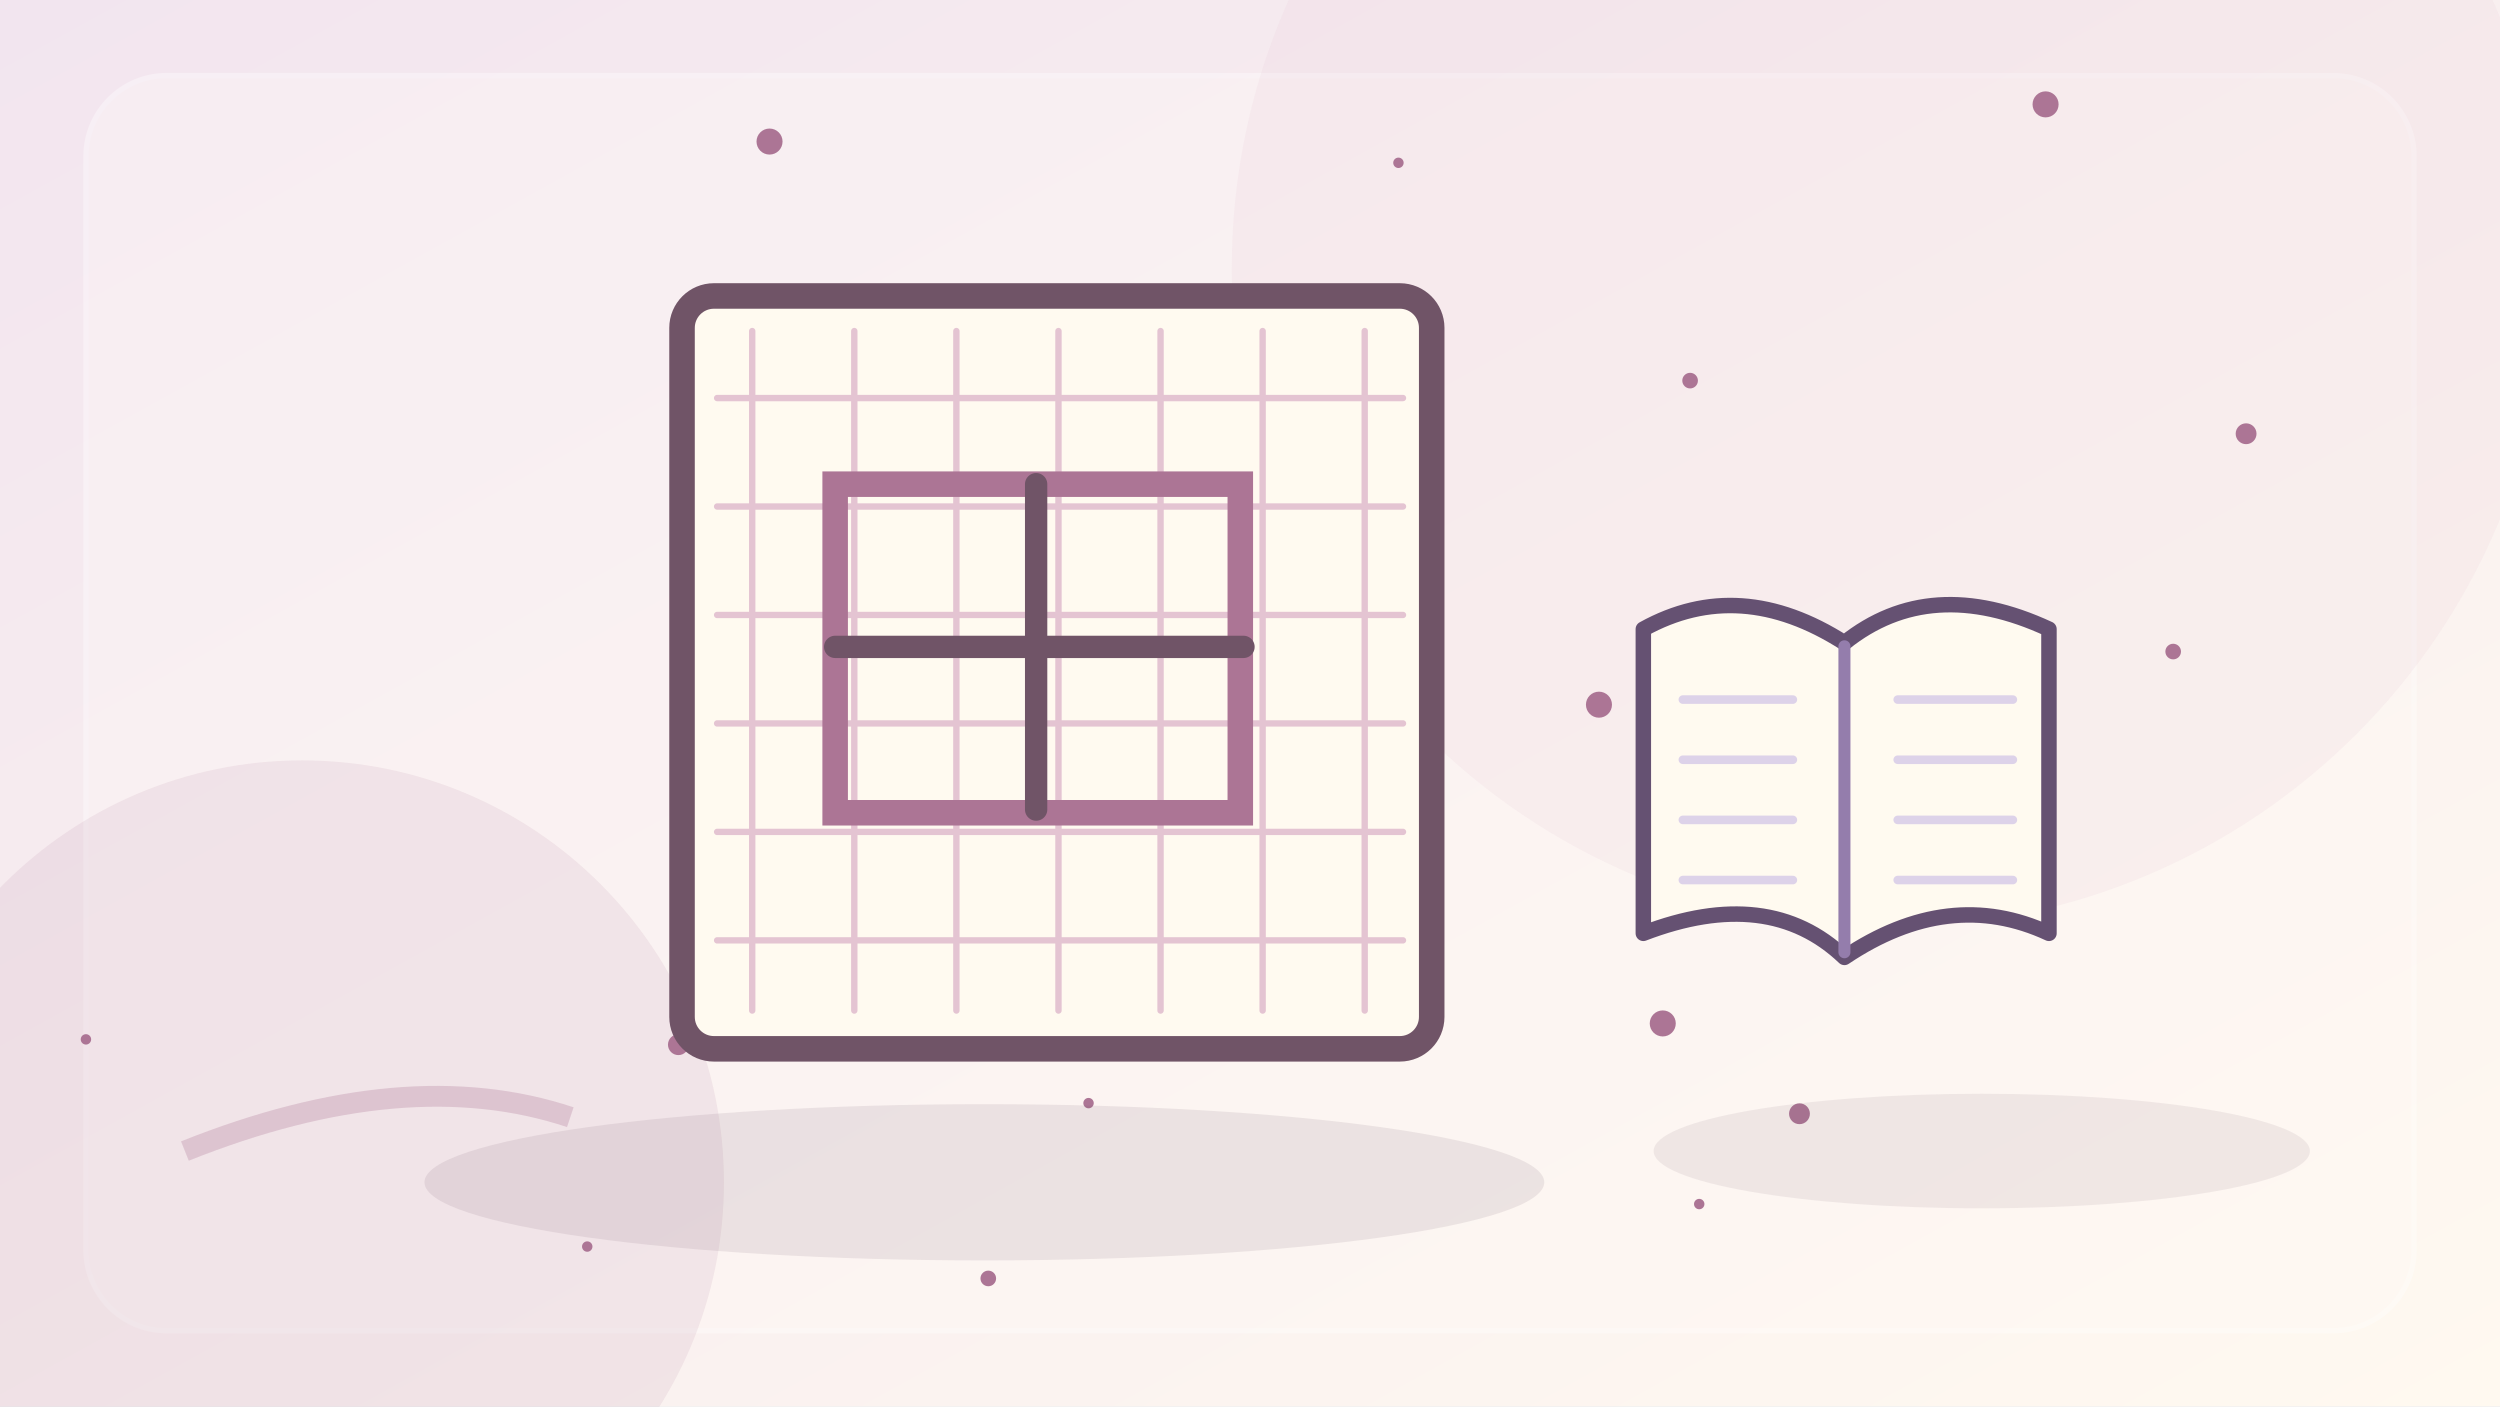
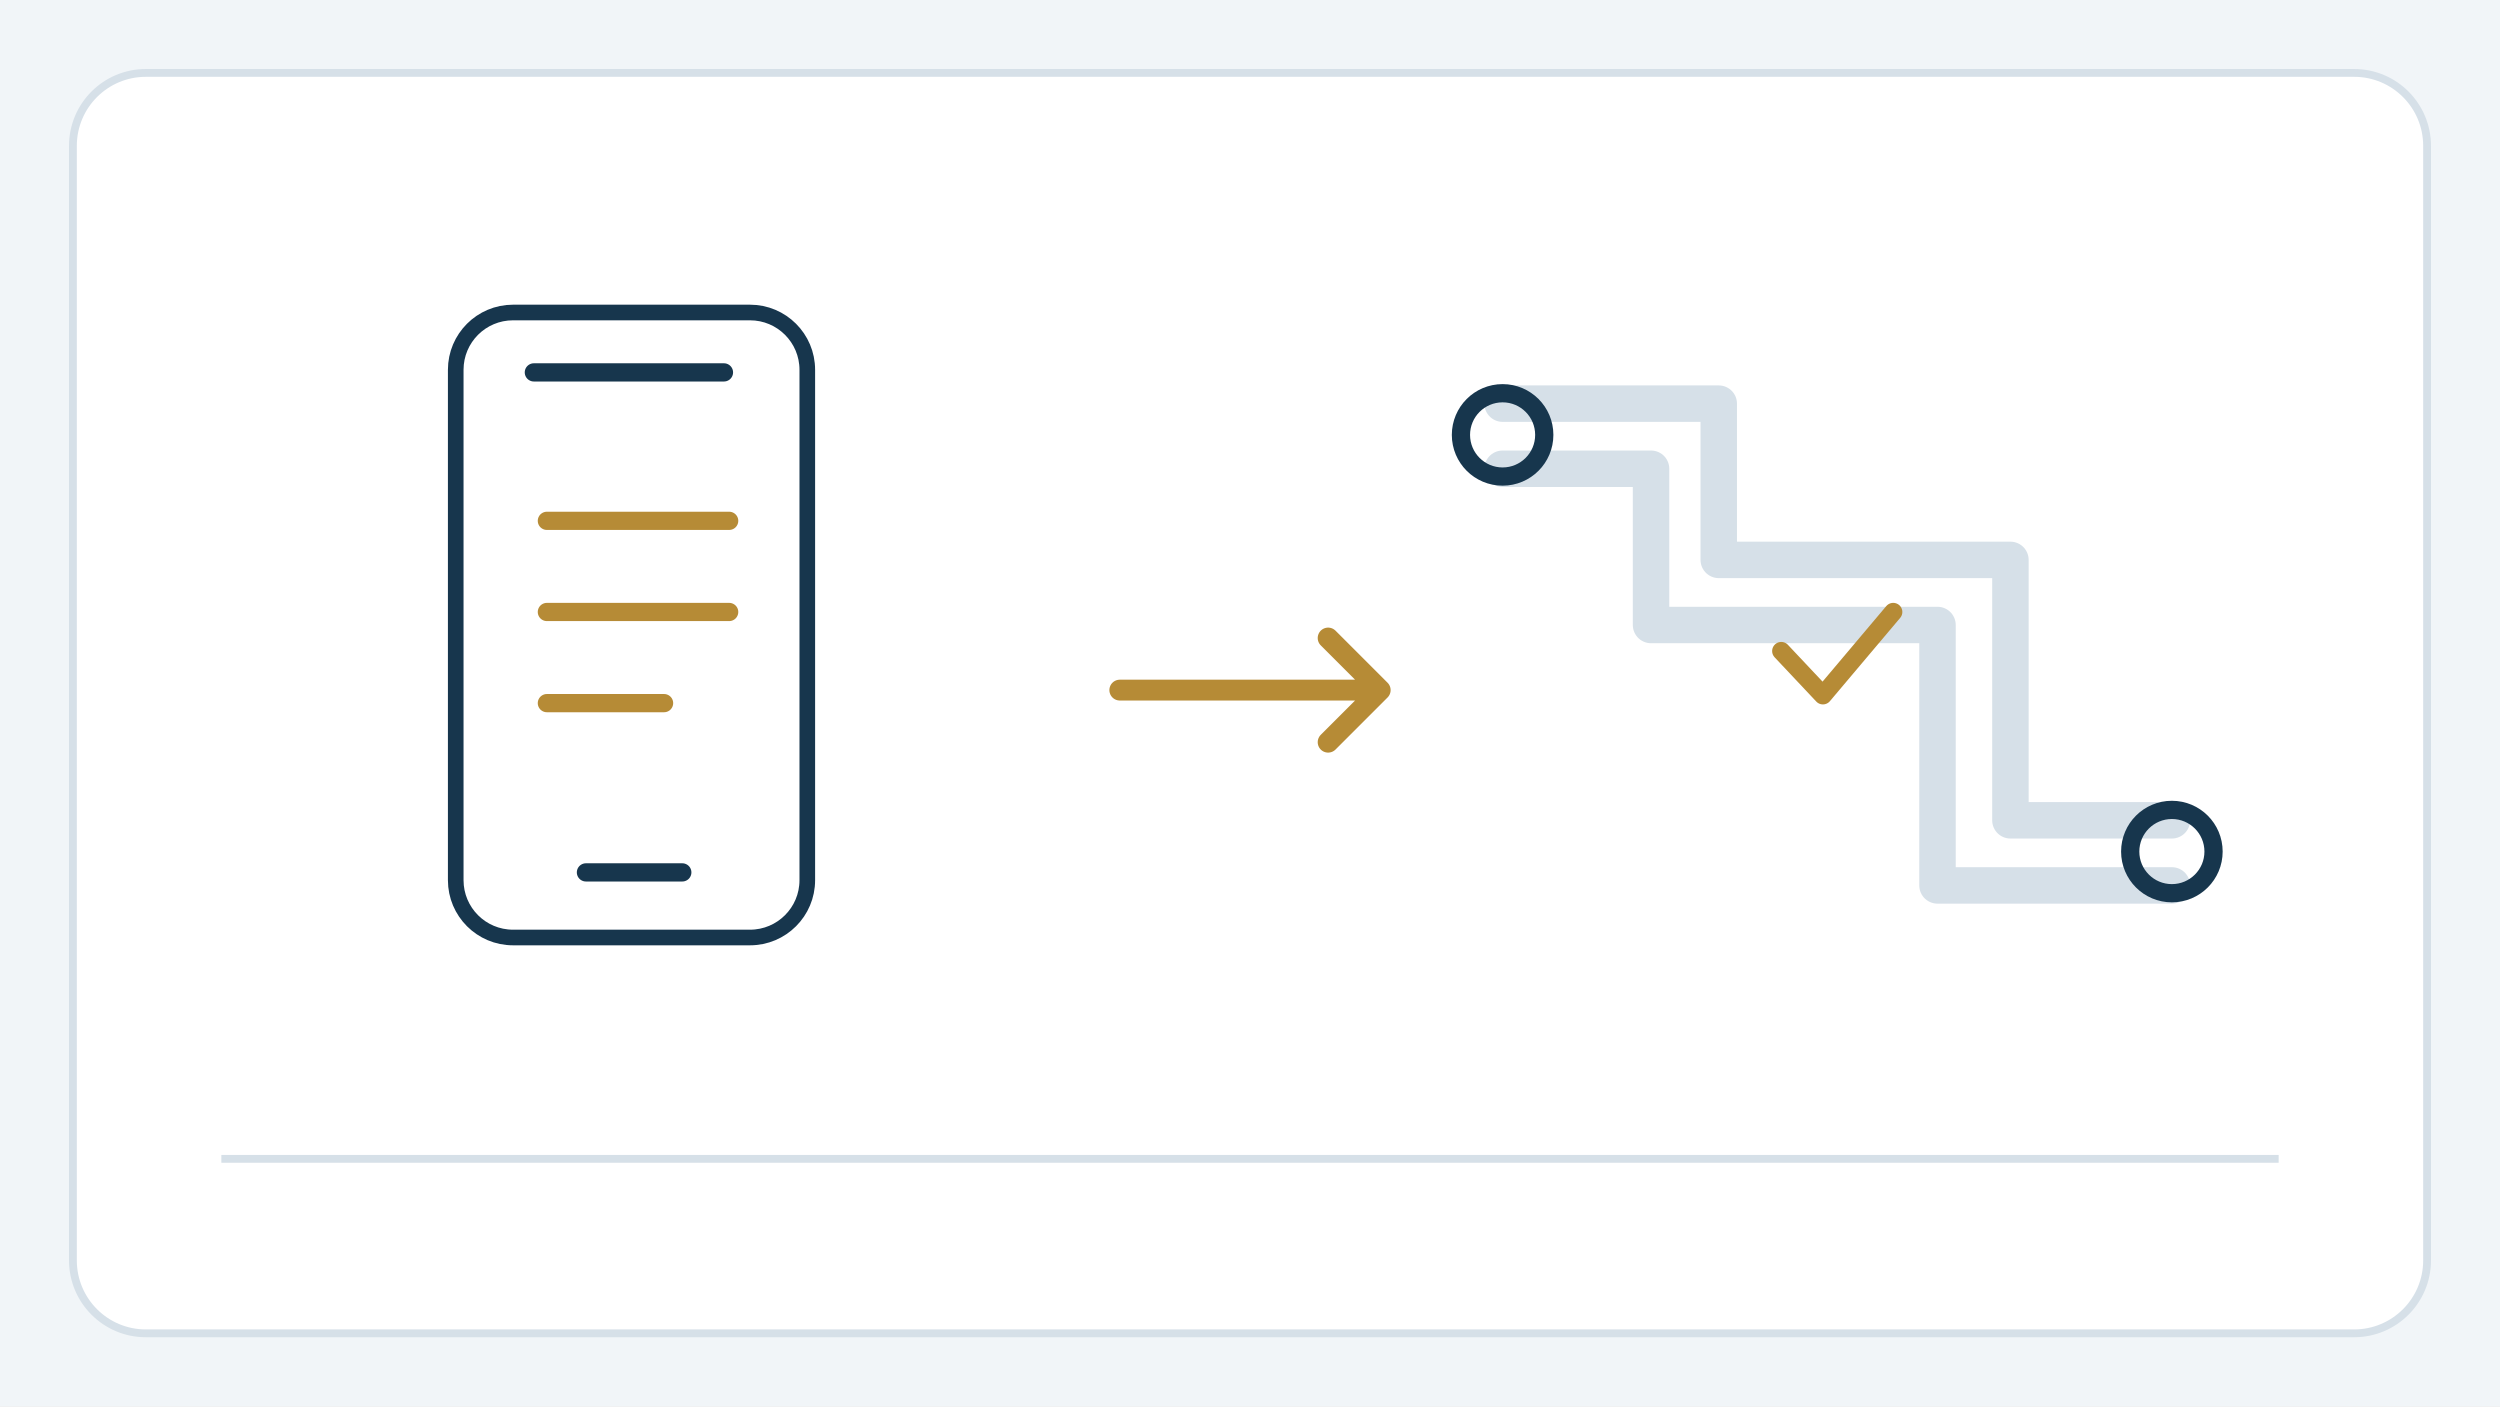
- <svg xmlns="http://www.w3.org/2000/svg" width="960" height="540" viewBox="0 0 960 540" role="img" aria-label="Autorska ilustracja: Bezpieczny kontakt z pomocą">
-   <defs>
-     <linearGradient id="background" x1="0" y1="0" x2="1" y2="1">
-       <stop offset="0" stop-color="#f2e5ef" />
-       <stop offset="1" stop-color="#fff9f0" />
-     </linearGradient>
-   </defs>
-   <rect width="960" height="540" fill="url(#background)" />
-   <rect x="33" y="29" width="894" height="482" rx="31" fill="#fffaf7" opacity=".35" stroke="#fff" stroke-width="2" />
-   <circle cx="726" cy="103" r="253" fill="#e4c4d2" opacity=".16" />
-   <circle cx="116" cy="454" r="162" fill="#ac7595" opacity=".12" />
-   <circle cx="33" cy="399.12" r="2" fill="#ac7595" stroke="none" stroke-width="4" />
-   <circle cx="614" cy="270.6" r="5" fill="#ac7595" stroke="none" stroke-width="4" />
-   <circle cx="785.5" cy="40.08" r="5" fill="#ac7595" stroke="none" stroke-width="4" />
-   <circle cx="862.5" cy="166.56" r="4" fill="#ac7595" stroke="none" stroke-width="4" />
-   <circle cx="295.5" cy="54.36" r="5" fill="#ac7595" stroke="none" stroke-width="4" />
-   <circle cx="834.5" cy="250.2" r="3" fill="#ac7595" stroke="none" stroke-width="4" />
-   <circle cx="638.5" cy="393" r="5" fill="#ac7595" stroke="none" stroke-width="4" />
-   <circle cx="379.5" cy="490.92" r="3" fill="#ac7595" stroke="none" stroke-width="4" />
-   <circle cx="418" cy="423.6" r="2" fill="#ac7595" stroke="none" stroke-width="4" />
-   <circle cx="691" cy="427.68" r="4" fill="#ac7595" stroke="none" stroke-width="4" />
-   <circle cx="260.5" cy="401.16" r="4" fill="#ac7595" stroke="none" stroke-width="4" />
-   <circle cx="537" cy="62.52" r="2" fill="#ac7595" stroke="none" stroke-width="4" />
-   <circle cx="652.5" cy="462.36" r="2" fill="#ac7595" stroke="none" stroke-width="4" />
-   <circle cx="649" cy="146.16" r="3" fill="#ac7595" stroke="none" stroke-width="4" />
-   <circle cx="225.5" cy="478.68" r="2" fill="#ac7595" stroke="none" stroke-width="4" />
-   <ellipse cx="378" cy="454" rx="215" ry="30" fill="#705467" opacity=".12" />
-   <ellipse cx="761" cy="442" rx="126" ry="22" fill="#705467" opacity=".10" />
-   <g transform="translate(208 72) scale(1.225)">
-     <rect x="44" y="34" width="235" height="236" rx="10" fill="#fffaf0" stroke="#705467" stroke-width="8" />
-     <path d="M55 66L270 66" stroke="#e4c4d2" stroke-width="2" stroke-linecap="round" fill="none" />
-     <path d="M55 100L270 100" stroke="#e4c4d2" stroke-width="2" stroke-linecap="round" fill="none" />
-     <path d="M55 134L270 134" stroke="#e4c4d2" stroke-width="2" stroke-linecap="round" fill="none" />
-     <path d="M55 168L270 168" stroke="#e4c4d2" stroke-width="2" stroke-linecap="round" fill="none" />
-     <path d="M55 202L270 202" stroke="#e4c4d2" stroke-width="2" stroke-linecap="round" fill="none" />
-     <path d="M55 236L270 236" stroke="#e4c4d2" stroke-width="2" stroke-linecap="round" fill="none" />
-     <path d="M66 45L66 258" stroke="#e4c4d2" stroke-width="2" stroke-linecap="round" fill="none" />
-     <path d="M98 45L98 258" stroke="#e4c4d2" stroke-width="2" stroke-linecap="round" fill="none" />
-     <path d="M130 45L130 258" stroke="#e4c4d2" stroke-width="2" stroke-linecap="round" fill="none" />
-     <path d="M162 45L162 258" stroke="#e4c4d2" stroke-width="2" stroke-linecap="round" fill="none" />
-     <path d="M194 45L194 258" stroke="#e4c4d2" stroke-width="2" stroke-linecap="round" fill="none" />
-     <path d="M226 45L226 258" stroke="#e4c4d2" stroke-width="2" stroke-linecap="round" fill="none" />
-     <path d="M258 45L258 258" stroke="#e4c4d2" stroke-width="2" stroke-linecap="round" fill="none" />
-     <rect x="92" y="93" width="127" height="103" rx="0" fill="none" stroke="#ac7595" stroke-width="8" />
-     <path d="M155 93L155 195" stroke="#705467" stroke-width="7" stroke-linecap="round" fill="none" />
-     <path d="M92 144L220 144" stroke="#705467" stroke-width="7" stroke-linecap="round" fill="none" />
+ <svg xmlns="http://www.w3.org/2000/svg" width="960" height="540" viewBox="0 0 960 540" role="img" aria-label="Bezpieczny kontakt z pomocą — kontakt i trasa">
+   <rect width="960" height="540" fill="#f1f5f8" />
+   <rect x="28" y="28" width="904" height="484" rx="28" fill="#fff" stroke="#d6e0e8" stroke-width="3" />
+   <g transform="translate(85 85)">
+     <rect x="90" y="35" width="135" height="240" rx="22" fill="#fff" stroke="#17364d" stroke-width="6" />
+     <path d="M120 58H193 M140 250H177" fill="none" stroke="#17364d" stroke-width="7" stroke-linecap="round" stroke-linejoin="round" />
+     <path d="M125 115H195 M125 150H195 M125 185H170" fill="none" stroke="#b68b36" stroke-width="7" stroke-linecap="round" stroke-linejoin="round" />
  </g>
-   <g transform="translate(602 200) scale(0.660)">
-     <path d="M161 71q-61-39-117-8v177q73-28 117 14q61-41 119-14V63q-69-32-119 8Z" fill="#fffaf0" stroke="#655172" stroke-width="9" stroke-linejoin="round" stroke-linecap="round" />
-     <path d="M161 73L161 251" stroke="#947dac" stroke-width="7" stroke-linecap="round" fill="none" />
-     <path d="M67 104L131 104" stroke="#ddd2e9" stroke-width="5" stroke-linecap="round" fill="none" />
-     <path d="M192 104L259 104" stroke="#ddd2e9" stroke-width="5" stroke-linecap="round" fill="none" />
-     <path d="M67 139L131 139" stroke="#ddd2e9" stroke-width="5" stroke-linecap="round" fill="none" />
-     <path d="M192 139L259 139" stroke="#ddd2e9" stroke-width="5" stroke-linecap="round" fill="none" />
-     <path d="M67 174L131 174" stroke="#ddd2e9" stroke-width="5" stroke-linecap="round" fill="none" />
-     <path d="M192 174L259 174" stroke="#ddd2e9" stroke-width="5" stroke-linecap="round" fill="none" />
-     <path d="M67 209L131 209" stroke="#ddd2e9" stroke-width="5" stroke-linecap="round" fill="none" />
-     <path d="M192 209L259 209" stroke="#ddd2e9" stroke-width="5" stroke-linecap="round" fill="none" />
+   <g transform="translate(542 85)">
+     <path d="M35 70H118V130H230V230H292 M35 95H92V155H202V255H292" fill="none" stroke="#d6e0e8" stroke-width="14" stroke-linecap="round" stroke-linejoin="round" />
+     <circle cx="35" cy="82" r="16" fill="none" stroke="#17364d" stroke-width="7" />
+     <circle cx="292" cy="242" r="16" fill="none" stroke="#17364d" stroke-width="7" />
+     <path d="M142 165L158 182L185 150" fill="none" stroke="#b68b36" stroke-width="7" stroke-linecap="round" stroke-linejoin="round" />
  </g>
-   <path d="M71 442q85-34 148-13" fill="none" stroke="#ac7595" opacity=".29" stroke-width="8" />
+   <path d="M430 265H530 M510 245L530 265L510 285" fill="none" stroke="#b68b36" stroke-width="8" stroke-linecap="round" stroke-linejoin="round" />
+   <path d="M85 445H875" fill="none" stroke="#d6e0e8" stroke-width="3" />
</svg>
